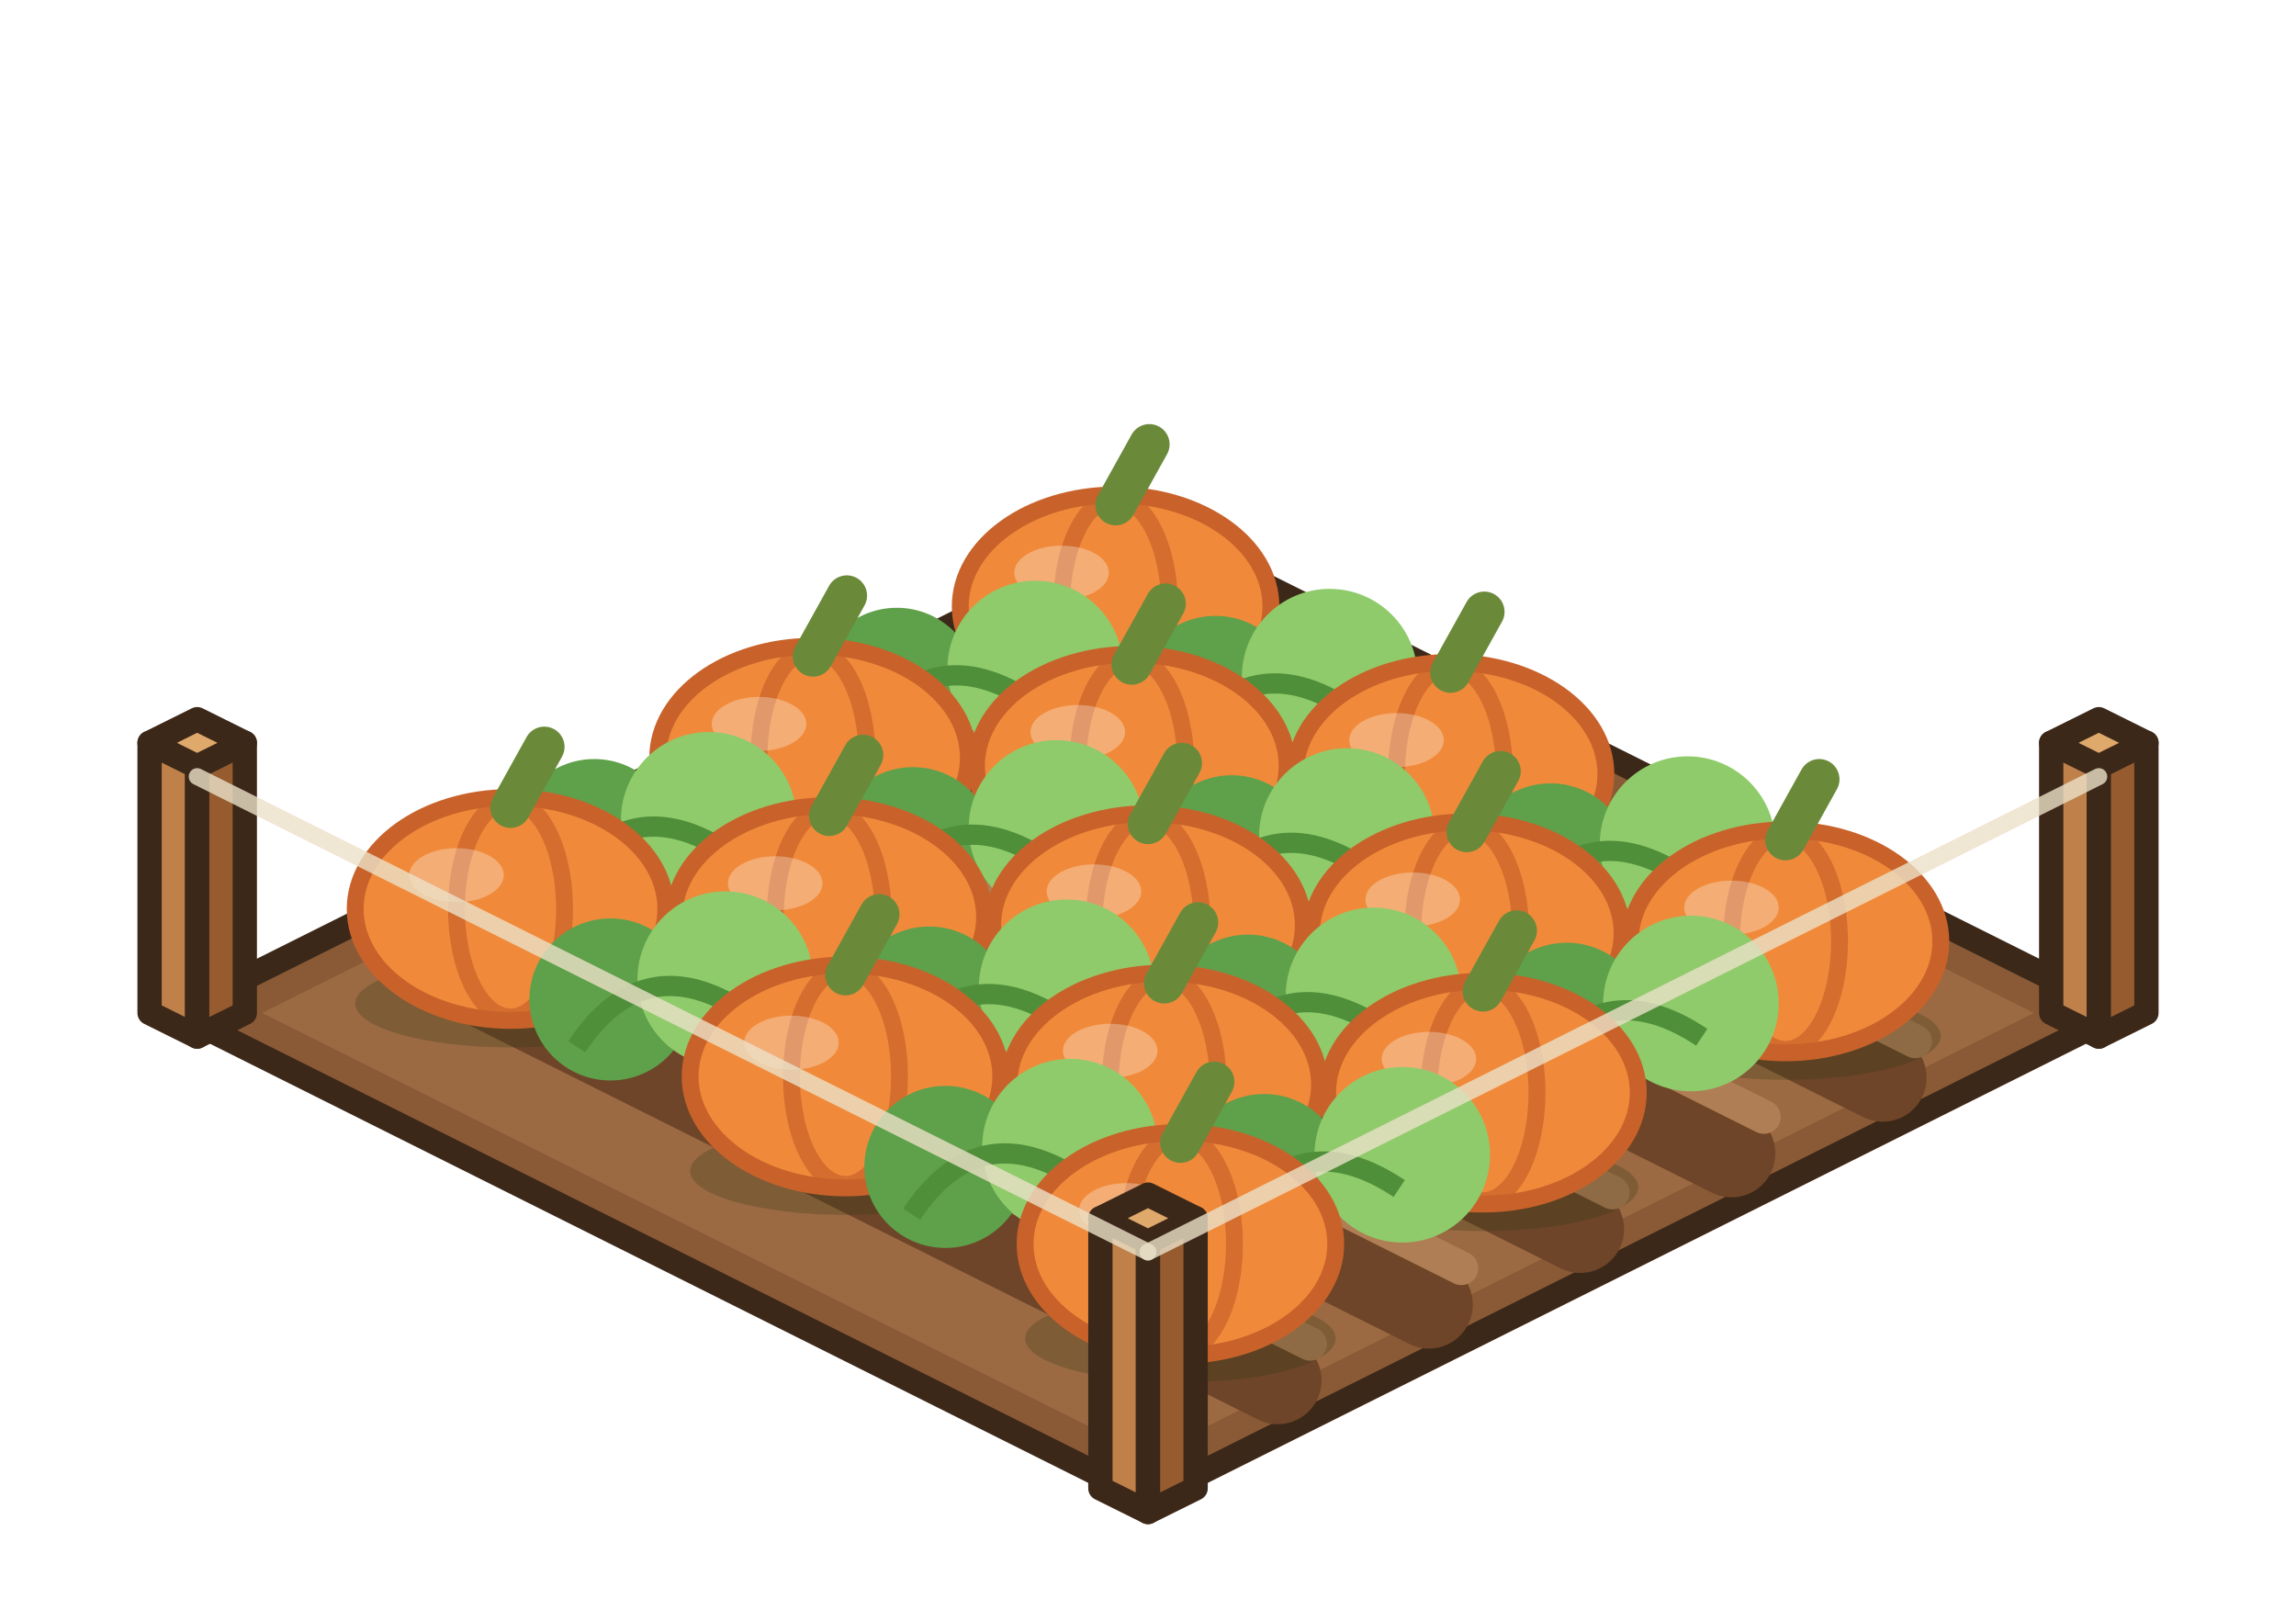
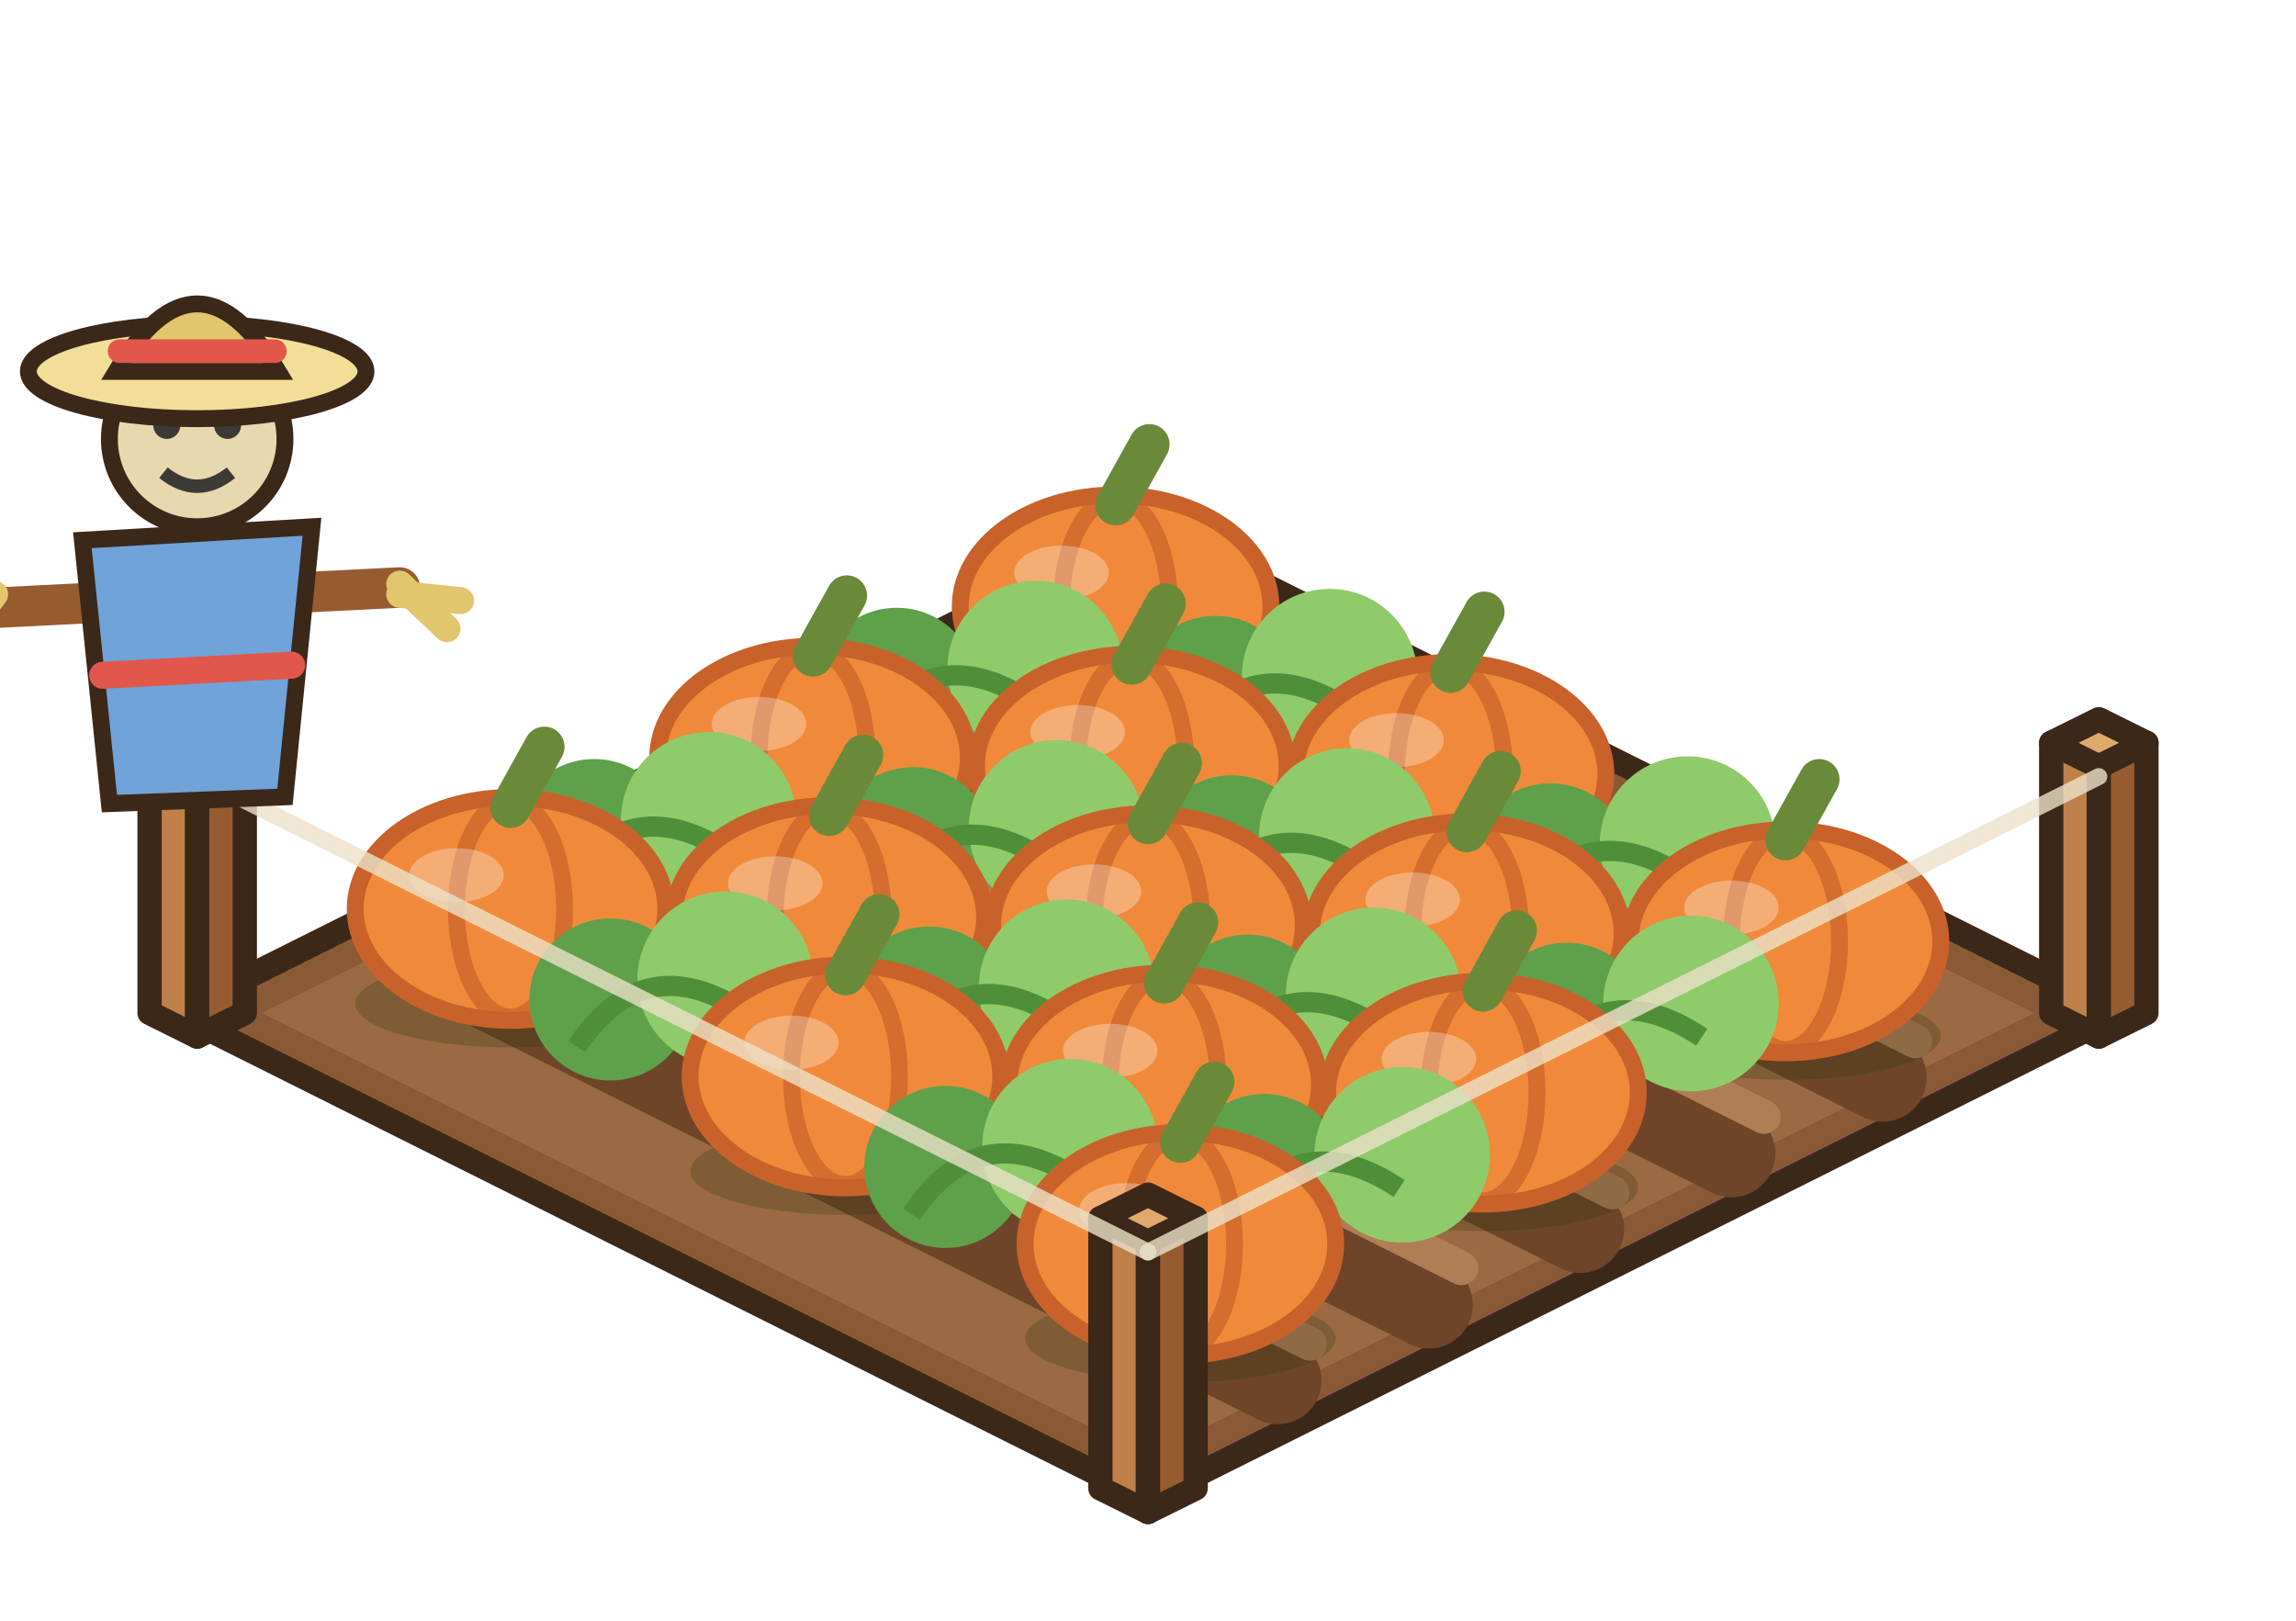
<svg xmlns="http://www.w3.org/2000/svg" width="85" height="60" viewBox="-42.5 -37.5 85 60">
  <g transform="scale(1.25)">
    <polygon points="0,-14.4 28.8,0 0,14.4 -28.8,0" fill="#8A5A36" stroke="#3C2819" stroke-width="0.72" stroke-linejoin="round" />
    <polygon points="0,-13.12 26.24,0 0,13.12 -26.24,0" fill="#9B6A42" />
    <line x1="-3.84" y1="-10.88" x2="21.76" y2="1.92" stroke="#6E4528" stroke-width="2.6" stroke-linecap="round" />
    <line x1="-2.88" y1="-11.96" x2="22.72" y2="0.84" stroke="#B07E54" stroke-width="1" stroke-linecap="round" />
    <line x1="-8.32" y1="-8.64" x2="17.28" y2="4.16" stroke="#6E4528" stroke-width="2.6" stroke-linecap="round" />
    <line x1="-7.36" y1="-9.72" x2="18.24" y2="3.08" stroke="#B07E54" stroke-width="1" stroke-linecap="round" />
    <line x1="-12.8" y1="-6.4" x2="12.8" y2="6.4" stroke="#6E4528" stroke-width="2.6" stroke-linecap="round" />
    <line x1="-11.84" y1="-7.48" x2="13.76" y2="5.32" stroke="#B07E54" stroke-width="1" stroke-linecap="round" />
    <line x1="-17.28" y1="-4.16" x2="8.32" y2="8.64" stroke="#6E4528" stroke-width="2.6" stroke-linecap="round" />
    <line x1="-16.32" y1="-5.24" x2="9.28" y2="7.56" stroke="#B07E54" stroke-width="1" stroke-linecap="round" />
    <line x1="-21.76" y1="-1.92" x2="3.84" y2="10.88" stroke="#6E4528" stroke-width="2.6" stroke-linecap="round" />
    <line x1="-20.8" y1="-3" x2="4.8" y2="9.8" stroke="#B07E54" stroke-width="1" stroke-linecap="round" />
    <polygon points="26.75,0 28.16,0.7 28.16,-7.3 26.75,-8" fill="#BF8049" stroke="#3C2819" stroke-width="0.72" stroke-linejoin="round" />
    <polygon points="29.57,0 28.16,0.7 28.16,-7.3 29.57,-8" fill="#965C30" stroke="#3C2819" stroke-width="0.72" stroke-linejoin="round" />
    <polygon points="28.16,-8.7 29.57,-8 28.16,-7.3 26.75,-8" fill="#E0A96C" stroke="#3C2819" stroke-width="0.72" stroke-linejoin="round" />
    <polygon points="-29.57,0 -28.16,0.7 -28.16,-7.3 -29.57,-8" fill="#BF8049" stroke="#3C2819" stroke-width="0.72" stroke-linejoin="round" />
    <polygon points="-26.75,0 -28.16,0.7 -28.16,-7.3 -26.75,-8" fill="#965C30" stroke="#3C2819" stroke-width="0.72" stroke-linejoin="round" />
    <polygon points="-28.16,-8.7 -26.75,-8 -28.16,-7.3 -29.57,-8" fill="#E0A96C" stroke="#3C2819" stroke-width="0.72" stroke-linejoin="round" />
    <ellipse cx="-0.96" cy="-9.24" rx="4.6" ry="1.3" fill="rgba(40,55,20,.25)" />
    <ellipse cx="-0.96" cy="-12.04" rx="4.6" ry="3.3" fill="#F08A3A" stroke="#C8622A" stroke-width="0.5" />
    <ellipse cx="-0.96" cy="-12.04" rx="1.6" ry="3.2" fill="none" stroke="rgba(200,98,42,.7)" stroke-width="0.5" />
    <ellipse cx="-2.56" cy="-13.04" rx="1.4" ry="0.8" fill="rgba(255,255,255,.3)" />
    <line x1="-0.96" y1="-15.04" x2="0.04" y2="-16.84" stroke="#6A8A3A" stroke-width="1.2" stroke-linecap="round" />
    <circle cx="-7.44" cy="-9.6" r="2.4" fill="#5FA04A" />
    <circle cx="-3.34" cy="-10.2" r="2.6" fill="#8FCB6A" />
    <path d="M-8.44,-8.2 q2,-3 5,-1" stroke="#4F8F3A" stroke-width="0.6" fill="none" />
    <circle cx="2" cy="-9.36" r="2.4" fill="#5FA04A" />
    <circle cx="5.38" cy="-9.96" r="2.6" fill="#8FCB6A" />
    <path d="M1,-7.96 q2,-3 5,-1" stroke="#4F8F3A" stroke-width="0.6" fill="none" />
    <ellipse cx="-9.92" cy="-4.76" rx="4.6" ry="1.3" fill="rgba(40,55,20,.25)" />
    <ellipse cx="-9.92" cy="-7.56" rx="4.6" ry="3.3" fill="#F08A3A" stroke="#C8622A" stroke-width="0.5" />
    <ellipse cx="-9.92" cy="-7.56" rx="1.6" ry="3.2" fill="none" stroke="rgba(200,98,42,.7)" stroke-width="0.5" />
    <ellipse cx="-11.52" cy="-8.56" rx="1.4" ry="0.8" fill="rgba(255,255,255,.3)" />
    <line x1="-9.92" y1="-10.56" x2="-8.92" y2="-12.36" stroke="#6A8A3A" stroke-width="1.2" stroke-linecap="round" />
    <ellipse cx="-0.48" cy="-4.52" rx="4.6" ry="1.3" fill="rgba(40,55,20,.25)" />
    <ellipse cx="-0.48" cy="-7.32" rx="4.6" ry="3.3" fill="#F08A3A" stroke="#C8622A" stroke-width="0.5" />
    <ellipse cx="-0.48" cy="-7.32" rx="1.6" ry="3.2" fill="none" stroke="rgba(200,98,42,.7)" stroke-width="0.5" />
    <ellipse cx="-2.08" cy="-8.32" rx="1.4" ry="0.8" fill="rgba(255,255,255,.3)" />
    <line x1="-0.48" y1="-10.32" x2="0.52" y2="-12.12" stroke="#6A8A3A" stroke-width="1.2" stroke-linecap="round" />
    <ellipse cx="8.96" cy="-4.28" rx="4.6" ry="1.3" fill="rgba(40,55,20,.25)" />
    <ellipse cx="8.96" cy="-7.08" rx="4.6" ry="3.3" fill="#F08A3A" stroke="#C8622A" stroke-width="0.5" />
    <ellipse cx="8.96" cy="-7.08" rx="1.6" ry="3.2" fill="none" stroke="rgba(200,98,42,.7)" stroke-width="0.5" />
    <ellipse cx="7.36" cy="-8.08" rx="1.4" ry="0.8" fill="rgba(255,255,255,.3)" />
    <line x1="8.96" y1="-10.08" x2="9.96" y2="-11.88" stroke="#6A8A3A" stroke-width="1.2" stroke-linecap="round" />
    <circle cx="-16.4" cy="-5.12" r="2.4" fill="#5FA04A" />
    <circle cx="-13.01" cy="-5.72" r="2.6" fill="#8FCB6A" />
    <path d="M-17.4,-3.72 q2,-3 5,-1" stroke="#4F8F3A" stroke-width="0.6" fill="none" />
    <circle cx="-6.96" cy="-4.88" r="2.4" fill="#5FA04A" />
    <circle cx="-2.71" cy="-5.48" r="2.6" fill="#8FCB6A" />
    <path d="M-7.96,-3.48 q2,-3 5,-1" stroke="#4F8F3A" stroke-width="0.6" fill="none" />
    <circle cx="2.48" cy="-4.64" r="2.4" fill="#5FA04A" />
    <circle cx="5.89" cy="-5.24" r="2.6" fill="#8FCB6A" />
    <path d="M1.48,-3.24 q2,-3 5,-1" stroke="#4F8F3A" stroke-width="0.6" fill="none" />
    <circle cx="11.92" cy="-4.4" r="2.4" fill="#5FA04A" />
    <circle cx="15.98" cy="-5" r="2.6" fill="#8FCB6A" />
    <path d="M10.92,-3 q2,-3 5,-1" stroke="#4F8F3A" stroke-width="0.6" fill="none" />
    <ellipse cx="-18.88" cy="-0.28" rx="4.6" ry="1.3" fill="rgba(40,55,20,.25)" />
    <ellipse cx="-18.88" cy="-3.08" rx="4.6" ry="3.3" fill="#F08A3A" stroke="#C8622A" stroke-width="0.5" />
    <ellipse cx="-18.88" cy="-3.08" rx="1.6" ry="3.2" fill="none" stroke="rgba(200,98,42,.7)" stroke-width="0.5" />
    <ellipse cx="-20.48" cy="-4.08" rx="1.4" ry="0.8" fill="rgba(255,255,255,.3)" />
    <line x1="-18.88" y1="-6.08" x2="-17.88" y2="-7.88" stroke="#6A8A3A" stroke-width="1.2" stroke-linecap="round" />
    <ellipse cx="-9.44" cy="-0.04" rx="4.6" ry="1.3" fill="rgba(40,55,20,.25)" />
    <ellipse cx="-9.44" cy="-2.84" rx="4.6" ry="3.3" fill="#F08A3A" stroke="#C8622A" stroke-width="0.5" />
    <ellipse cx="-9.44" cy="-2.84" rx="1.6" ry="3.2" fill="none" stroke="rgba(200,98,42,.7)" stroke-width="0.5" />
    <ellipse cx="-11.04" cy="-3.84" rx="1.4" ry="0.8" fill="rgba(255,255,255,.3)" />
    <line x1="-9.44" y1="-5.84" x2="-8.44" y2="-7.64" stroke="#6A8A3A" stroke-width="1.2" stroke-linecap="round" />
    <ellipse cx="0" cy="0.2" rx="4.6" ry="1.3" fill="rgba(40,55,20,.25)" />
    <ellipse cx="0" cy="-2.6" rx="4.6" ry="3.3" fill="#F08A3A" stroke="#C8622A" stroke-width="0.5" />
    <ellipse cx="0" cy="-2.6" rx="1.6" ry="3.2" fill="none" stroke="rgba(200,98,42,.7)" stroke-width="0.5" />
    <ellipse cx="-1.6" cy="-3.6" rx="1.4" ry="0.8" fill="rgba(255,255,255,.3)" />
    <line x1="0" y1="-5.6" x2="1" y2="-7.4" stroke="#6A8A3A" stroke-width="1.2" stroke-linecap="round" />
    <ellipse cx="9.44" cy="0.44" rx="4.6" ry="1.3" fill="rgba(40,55,20,.25)" />
    <ellipse cx="9.44" cy="-2.36" rx="4.6" ry="3.3" fill="#F08A3A" stroke="#C8622A" stroke-width="0.5" />
    <ellipse cx="9.44" cy="-2.36" rx="1.6" ry="3.2" fill="none" stroke="rgba(200,98,42,.7)" stroke-width="0.5" />
    <ellipse cx="7.84" cy="-3.36" rx="1.4" ry="0.8" fill="rgba(255,255,255,.3)" />
    <line x1="9.44" y1="-5.36" x2="10.44" y2="-7.16" stroke="#6A8A3A" stroke-width="1.2" stroke-linecap="round" />
    <ellipse cx="18.88" cy="0.68" rx="4.6" ry="1.3" fill="rgba(40,55,20,.25)" />
    <ellipse cx="18.88" cy="-2.12" rx="4.6" ry="3.3" fill="#F08A3A" stroke="#C8622A" stroke-width="0.5" />
    <ellipse cx="18.88" cy="-2.12" rx="1.6" ry="3.2" fill="none" stroke="rgba(200,98,42,.7)" stroke-width="0.5" />
    <ellipse cx="17.28" cy="-3.12" rx="1.4" ry="0.8" fill="rgba(255,255,255,.3)" />
    <line x1="18.88" y1="-5.12" x2="19.88" y2="-6.92" stroke="#6A8A3A" stroke-width="1.2" stroke-linecap="round" />
    <circle cx="-15.92" cy="-0.4" r="2.4" fill="#5FA04A" />
    <circle cx="-12.52" cy="-1" r="2.6" fill="#8FCB6A" />
    <path d="M-16.92,1 q2,-3 5,-1" stroke="#4F8F3A" stroke-width="0.6" fill="none" />
    <circle cx="-6.48" cy="-0.16" r="2.4" fill="#5FA04A" />
    <circle cx="-2.41" cy="-0.76" r="2.6" fill="#8FCB6A" />
    <path d="M-7.48,1.24 q2,-3 5,-1" stroke="#4F8F3A" stroke-width="0.6" fill="none" />
    <circle cx="2.96" cy="0.08" r="2.4" fill="#5FA04A" />
    <circle cx="6.68" cy="-0.52" r="2.6" fill="#8FCB6A" />
    <path d="M1.96,1.48 q2,-3 5,-1" stroke="#4F8F3A" stroke-width="0.6" fill="none" />
    <circle cx="12.4" cy="0.32" r="2.4" fill="#5FA04A" />
    <circle cx="16.08" cy="-0.28" r="2.6" fill="#8FCB6A" />
    <path d="M11.4,1.72 q2,-3 5,-1" stroke="#4F8F3A" stroke-width="0.6" fill="none" />
    <ellipse cx="-8.96" cy="4.68" rx="4.6" ry="1.3" fill="rgba(40,55,20,.25)" />
    <ellipse cx="-8.96" cy="1.88" rx="4.6" ry="3.3" fill="#F08A3A" stroke="#C8622A" stroke-width="0.5" />
    <ellipse cx="-8.96" cy="1.88" rx="1.6" ry="3.2" fill="none" stroke="rgba(200,98,42,.7)" stroke-width="0.5" />
    <ellipse cx="-10.56" cy="0.88" rx="1.4" ry="0.8" fill="rgba(255,255,255,.3)" />
    <line x1="-8.96" y1="-1.12" x2="-7.96" y2="-2.92" stroke="#6A8A3A" stroke-width="1.2" stroke-linecap="round" />
    <ellipse cx="0.48" cy="4.92" rx="4.6" ry="1.3" fill="rgba(40,55,20,.25)" />
    <ellipse cx="0.48" cy="2.12" rx="4.6" ry="3.3" fill="#F08A3A" stroke="#C8622A" stroke-width="0.5" />
    <ellipse cx="0.48" cy="2.12" rx="1.6" ry="3.2" fill="none" stroke="rgba(200,98,42,.7)" stroke-width="0.5" />
    <ellipse cx="-1.12" cy="1.12" rx="1.4" ry="0.8" fill="rgba(255,255,255,.3)" />
    <line x1="0.48" y1="-0.88" x2="1.48" y2="-2.68" stroke="#6A8A3A" stroke-width="1.2" stroke-linecap="round" />
    <ellipse cx="9.92" cy="5.16" rx="4.6" ry="1.3" fill="rgba(40,55,20,.25)" />
    <ellipse cx="9.92" cy="2.36" rx="4.6" ry="3.3" fill="#F08A3A" stroke="#C8622A" stroke-width="0.5" />
    <ellipse cx="9.92" cy="2.36" rx="1.6" ry="3.2" fill="none" stroke="rgba(200,98,42,.7)" stroke-width="0.5" />
    <ellipse cx="8.32" cy="1.36" rx="1.4" ry="0.8" fill="rgba(255,255,255,.3)" />
    <line x1="9.92" y1="-0.64" x2="10.92" y2="-2.44" stroke="#6A8A3A" stroke-width="1.2" stroke-linecap="round" />
    <circle cx="-6" cy="4.56" r="2.4" fill="#5FA04A" />
    <circle cx="-2.31" cy="3.96" r="2.6" fill="#8FCB6A" />
    <path d="M-7,5.96 q2,-3 5,-1" stroke="#4F8F3A" stroke-width="0.6" fill="none" />
    <circle cx="3.44" cy="4.8" r="2.4" fill="#5FA04A" />
    <circle cx="7.53" cy="4.2" r="2.6" fill="#8FCB6A" />
    <path d="M2.44,6.2 q2,-3 5,-1" stroke="#4F8F3A" stroke-width="0.6" fill="none" />
    <ellipse cx="0.96" cy="9.64" rx="4.6" ry="1.3" fill="rgba(40,55,20,.25)" />
    <ellipse cx="0.96" cy="6.84" rx="4.6" ry="3.3" fill="#F08A3A" stroke="#C8622A" stroke-width="0.5" />
    <ellipse cx="0.96" cy="6.84" rx="1.6" ry="3.2" fill="none" stroke="rgba(200,98,42,.7)" stroke-width="0.5" />
    <ellipse cx="-0.64" cy="5.84" rx="1.4" ry="0.8" fill="rgba(255,255,255,.3)" />
    <line x1="0.96" y1="3.84" x2="1.96" y2="2.04" stroke="#6A8A3A" stroke-width="1.2" stroke-linecap="round" />
    <polygon points="-1.41,14.08 0,14.78 0,6.78 -1.41,6.08" fill="#BF8049" stroke="#3C2819" stroke-width="0.72" stroke-linejoin="round" />
    <polygon points="1.41,14.08 0,14.78 0,6.78 1.41,6.08" fill="#965C30" stroke="#3C2819" stroke-width="0.72" stroke-linejoin="round" />
    <polygon points="0,5.38 1.41,6.08 0,6.78 -1.41,6.08" fill="#E0A96C" stroke="#3C2819" stroke-width="0.72" stroke-linejoin="round" />
    <line x1="28.16" y1="-7" x2="0" y2="7.08" stroke="rgba(235,225,200,.8)" stroke-width="0.5" stroke-linecap="round" />
    <line x1="-28.16" y1="-7" x2="0" y2="7.08" stroke="rgba(235,225,200,.8)" stroke-width="0.5" stroke-linecap="round" />
+     <line x1="-34.16" y1="-12" x2="-22.16" y2="-12.6" stroke="#965C30" stroke-width="1.2" stroke-linecap="round" />
+     <path d="M-31.56,-14 L-24.76,-14.4 L-25.56,-6.4 L-30.76,-6.2 Z" fill="#6FA3D9" stroke="#3C2819" stroke-width="0.5" />
+     <line x1="-30.96" y1="-10" x2="-25.36" y2="-10.3" stroke="#E2574C" stroke-width="0.8" stroke-linecap="round" />
+     <path d="M-34.16,-12.4 l-1.4,1.88 M-34.16,-12.4 l-1.8,0.61" stroke="#E2C66E" stroke-width="0.8" fill="none" stroke-linecap="round" />
+     <path d="M-22.16,-12.7 l1.4,1.32 M-22.16,-12.4 l1.8,0.19" stroke="#E2C66E" stroke-width="0.8" fill="none" stroke-linecap="round" />
+     <circle cx="-28.16" cy="-17" r="2.6" fill="#E8D8B0" stroke="#3C2819" stroke-width="0.5" />
+     <circle cx="-29.06" cy="-17.4" r="0.4" fill="#3D3A36" />
+     <circle cx="-27.26" cy="-17.4" r="0.4" fill="#3D3A36" />
+     <path d="M-29.16,-16 q1,0.8 2,0" stroke="#3D3A36" stroke-width="0.4" fill="none" />
+     <ellipse cx="-28.16" cy="-19" rx="5" ry="1.4" fill="#F3DE97" stroke="#3C2819" stroke-width="0.5" />
+     <path d="M-30.56,-19 Q-28.16,-23 -25.76,-19 Z" fill="#E2C66E" stroke="#3C2819" stroke-width="0.5" />
+     <line x1="-30.46" y1="-19.6" x2="-25.86" y2="-19.6" stroke="#E2574C" stroke-width="0.7" stroke-linecap="round" />
  </g>
</svg>
